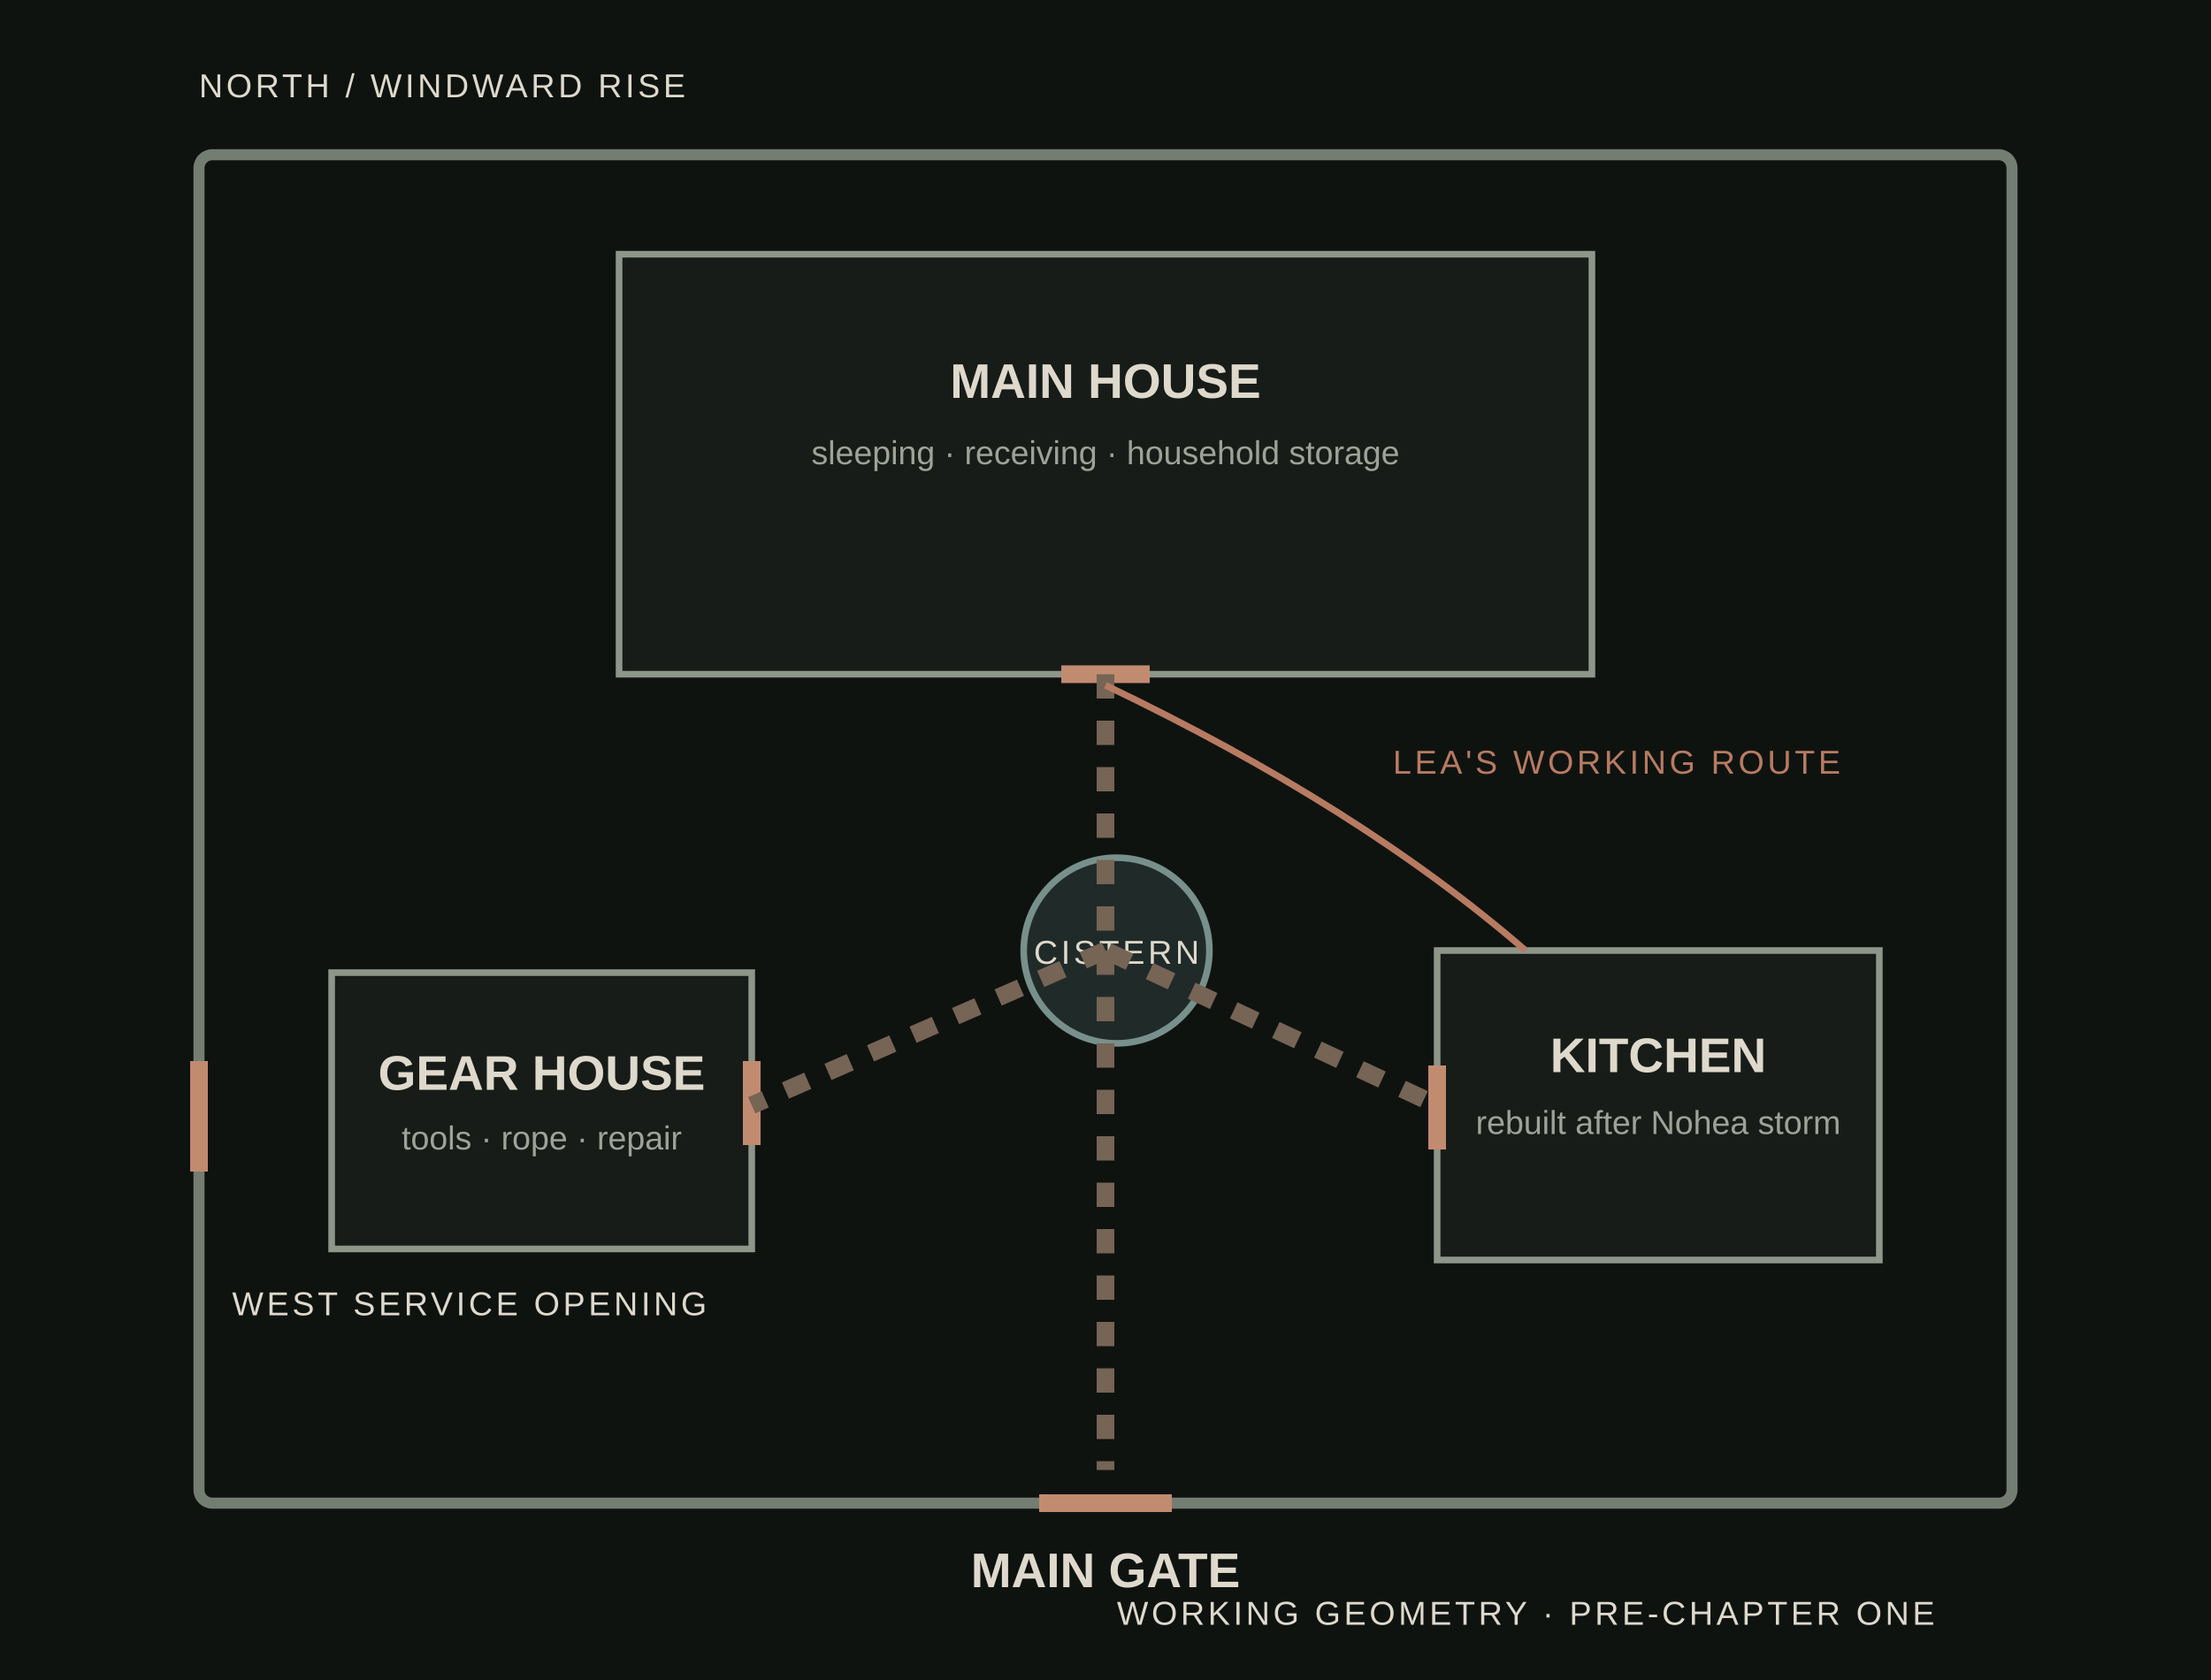
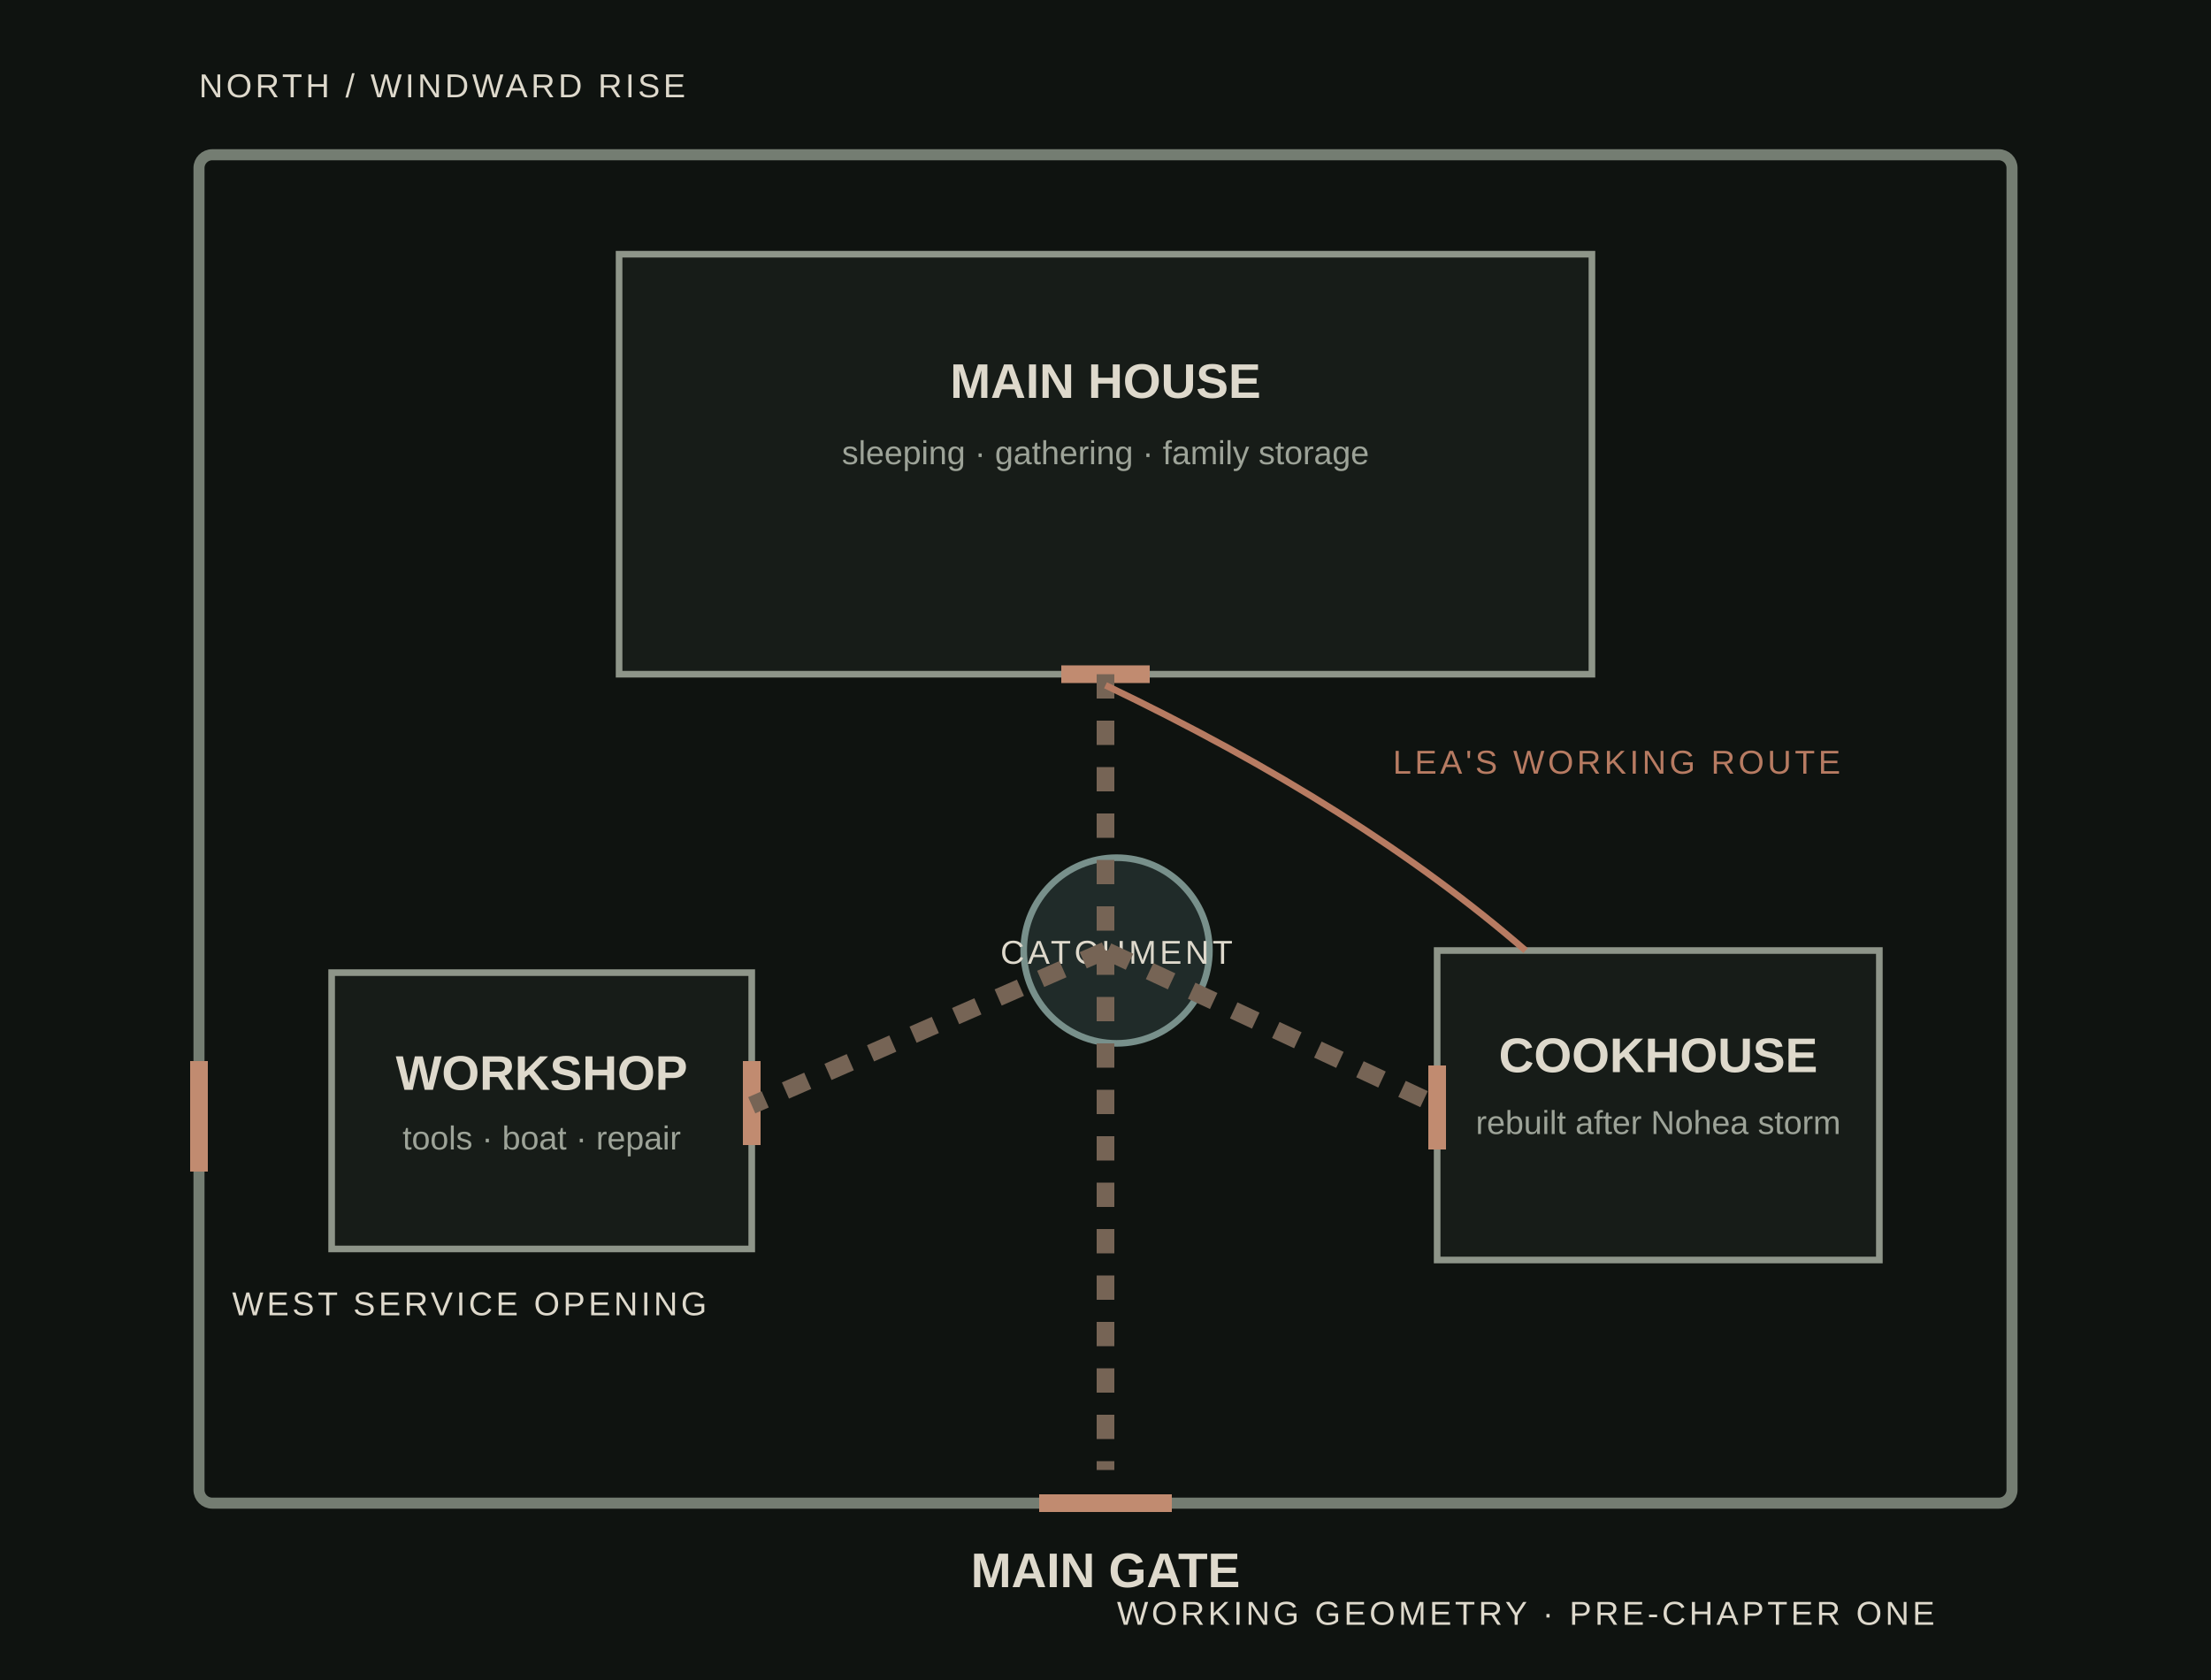
<svg xmlns="http://www.w3.org/2000/svg" viewBox="0 0 1000 760" role="img" aria-labelledby="t d">
  <style>
text{font-family:Arial,sans-serif;fill:#ded9cc} .small{font-size:15px;letter-spacing:1.5px}.label{font-size:22px;font-weight:700}.sub{font-size:15px;fill:#9da398}.wall{fill:none;stroke:#747d72;stroke-width:5}.b{fill:#171c18;stroke:#8e9589;stroke-width:3}.path{fill:none;stroke:#766455;stroke-width:8;stroke-dasharray:11 10}.door{stroke:#c18b70;stroke-width:8}.water{fill:#202b29;stroke:#78908b;stroke-width:3}.note{fill:#b77b62}
</style>
  <rect width="1000" height="760" fill="#0f1310" />
  <rect x="90" y="70" width="820" height="610" rx="6" class="wall" />
  <text x="90" y="44" class="small">NORTH / WINDWARD RISE</text>
  <rect x="280" y="115" width="440" height="190" class="b" />
  <text x="500" y="180" text-anchor="middle" class="label">MAIN HOUSE</text>
-   <text x="500" y="210" text-anchor="middle" class="sub">sleeping · receiving · household storage</text>
+   <text x="500" y="210" text-anchor="middle" class="sub">sleeping · gathering · family storage</text>
  <line x1="480" y1="305" x2="520" y2="305" class="door" />
  <rect x="650" y="430" width="200" height="140" class="b" />
-   <text x="750" y="485" text-anchor="middle" class="label">KITCHEN</text>
+   <text x="750" y="485" text-anchor="middle" class="label">COOKHOUSE</text>
  <text x="750" y="513" text-anchor="middle" class="sub">rebuilt after Nohea storm</text>
  <line x1="650" y1="482" x2="650" y2="520" class="door" />
  <rect x="150" y="440" width="190" height="125" class="b" />
-   <text x="245" y="493" text-anchor="middle" class="label">GEAR HOUSE</text>
-   <text x="245" y="520" text-anchor="middle" class="sub">tools · rope · repair</text>
+   <text x="245" y="493" text-anchor="middle" class="label">WORKSHOP</text>
+   <text x="245" y="520" text-anchor="middle" class="sub">tools · boat · repair</text>
  <line x1="340" y1="480" x2="340" y2="518" class="door" />
  <circle cx="505" cy="430" r="42" class="water" />
-   <text x="505" y="436" text-anchor="middle" class="small">CISTERN</text>
+   <text x="505" y="436" text-anchor="middle" class="small">CATCHMENT</text>
  <path d="M500 305 L500 430 L650 500" class="path" />
  <path d="M500 430 L340 500" class="path" />
  <path d="M500 430 L500 665" class="path" />
  <line x1="470" y1="680" x2="530" y2="680" class="door" />
  <text x="500" y="718" text-anchor="middle" class="label">MAIN GATE</text>
  <line x1="90" y1="480" x2="90" y2="530" class="door" />
  <text x="105" y="595" class="small">WEST SERVICE OPENING</text>
  <path d="M500 310 Q615 365 690 430" fill="none" stroke="#b77b62" stroke-width="3" />
  <text x="630" y="350" class="small note">LEA'S WORKING ROUTE</text>
  <text x="875" y="735" text-anchor="end" class="small">WORKING GEOMETRY · PRE-CHAPTER ONE</text>
</svg>
